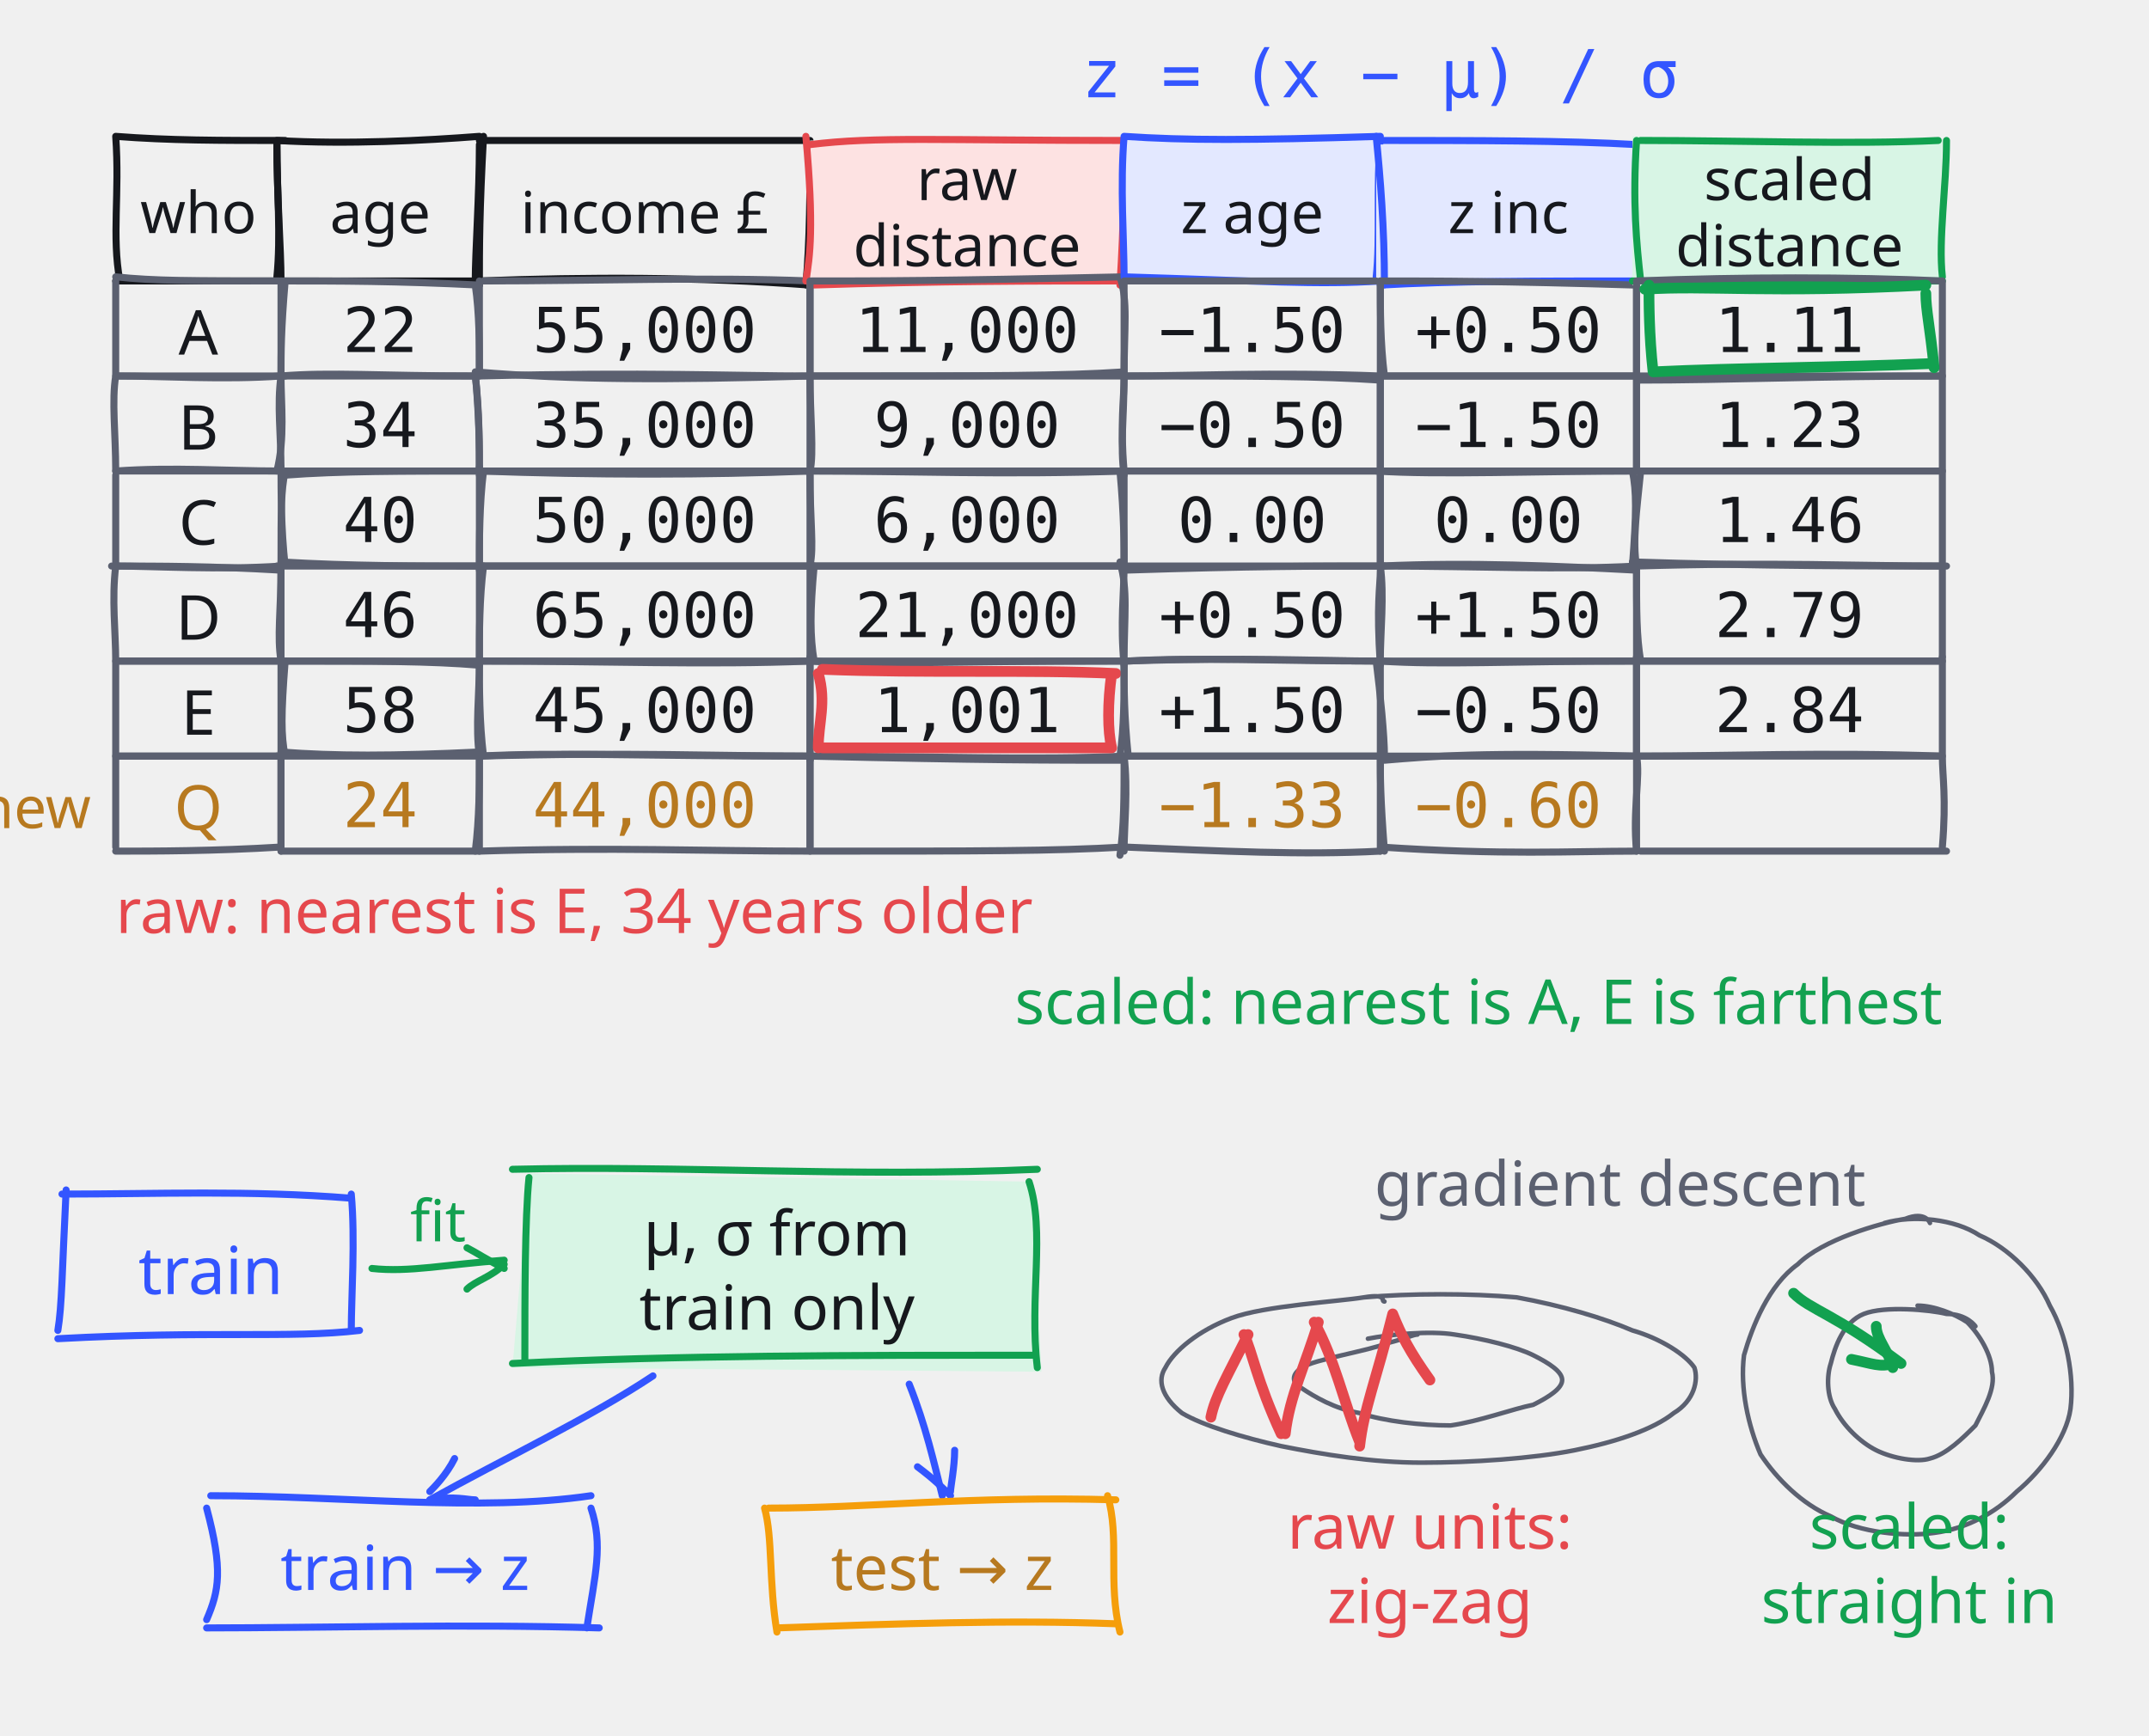
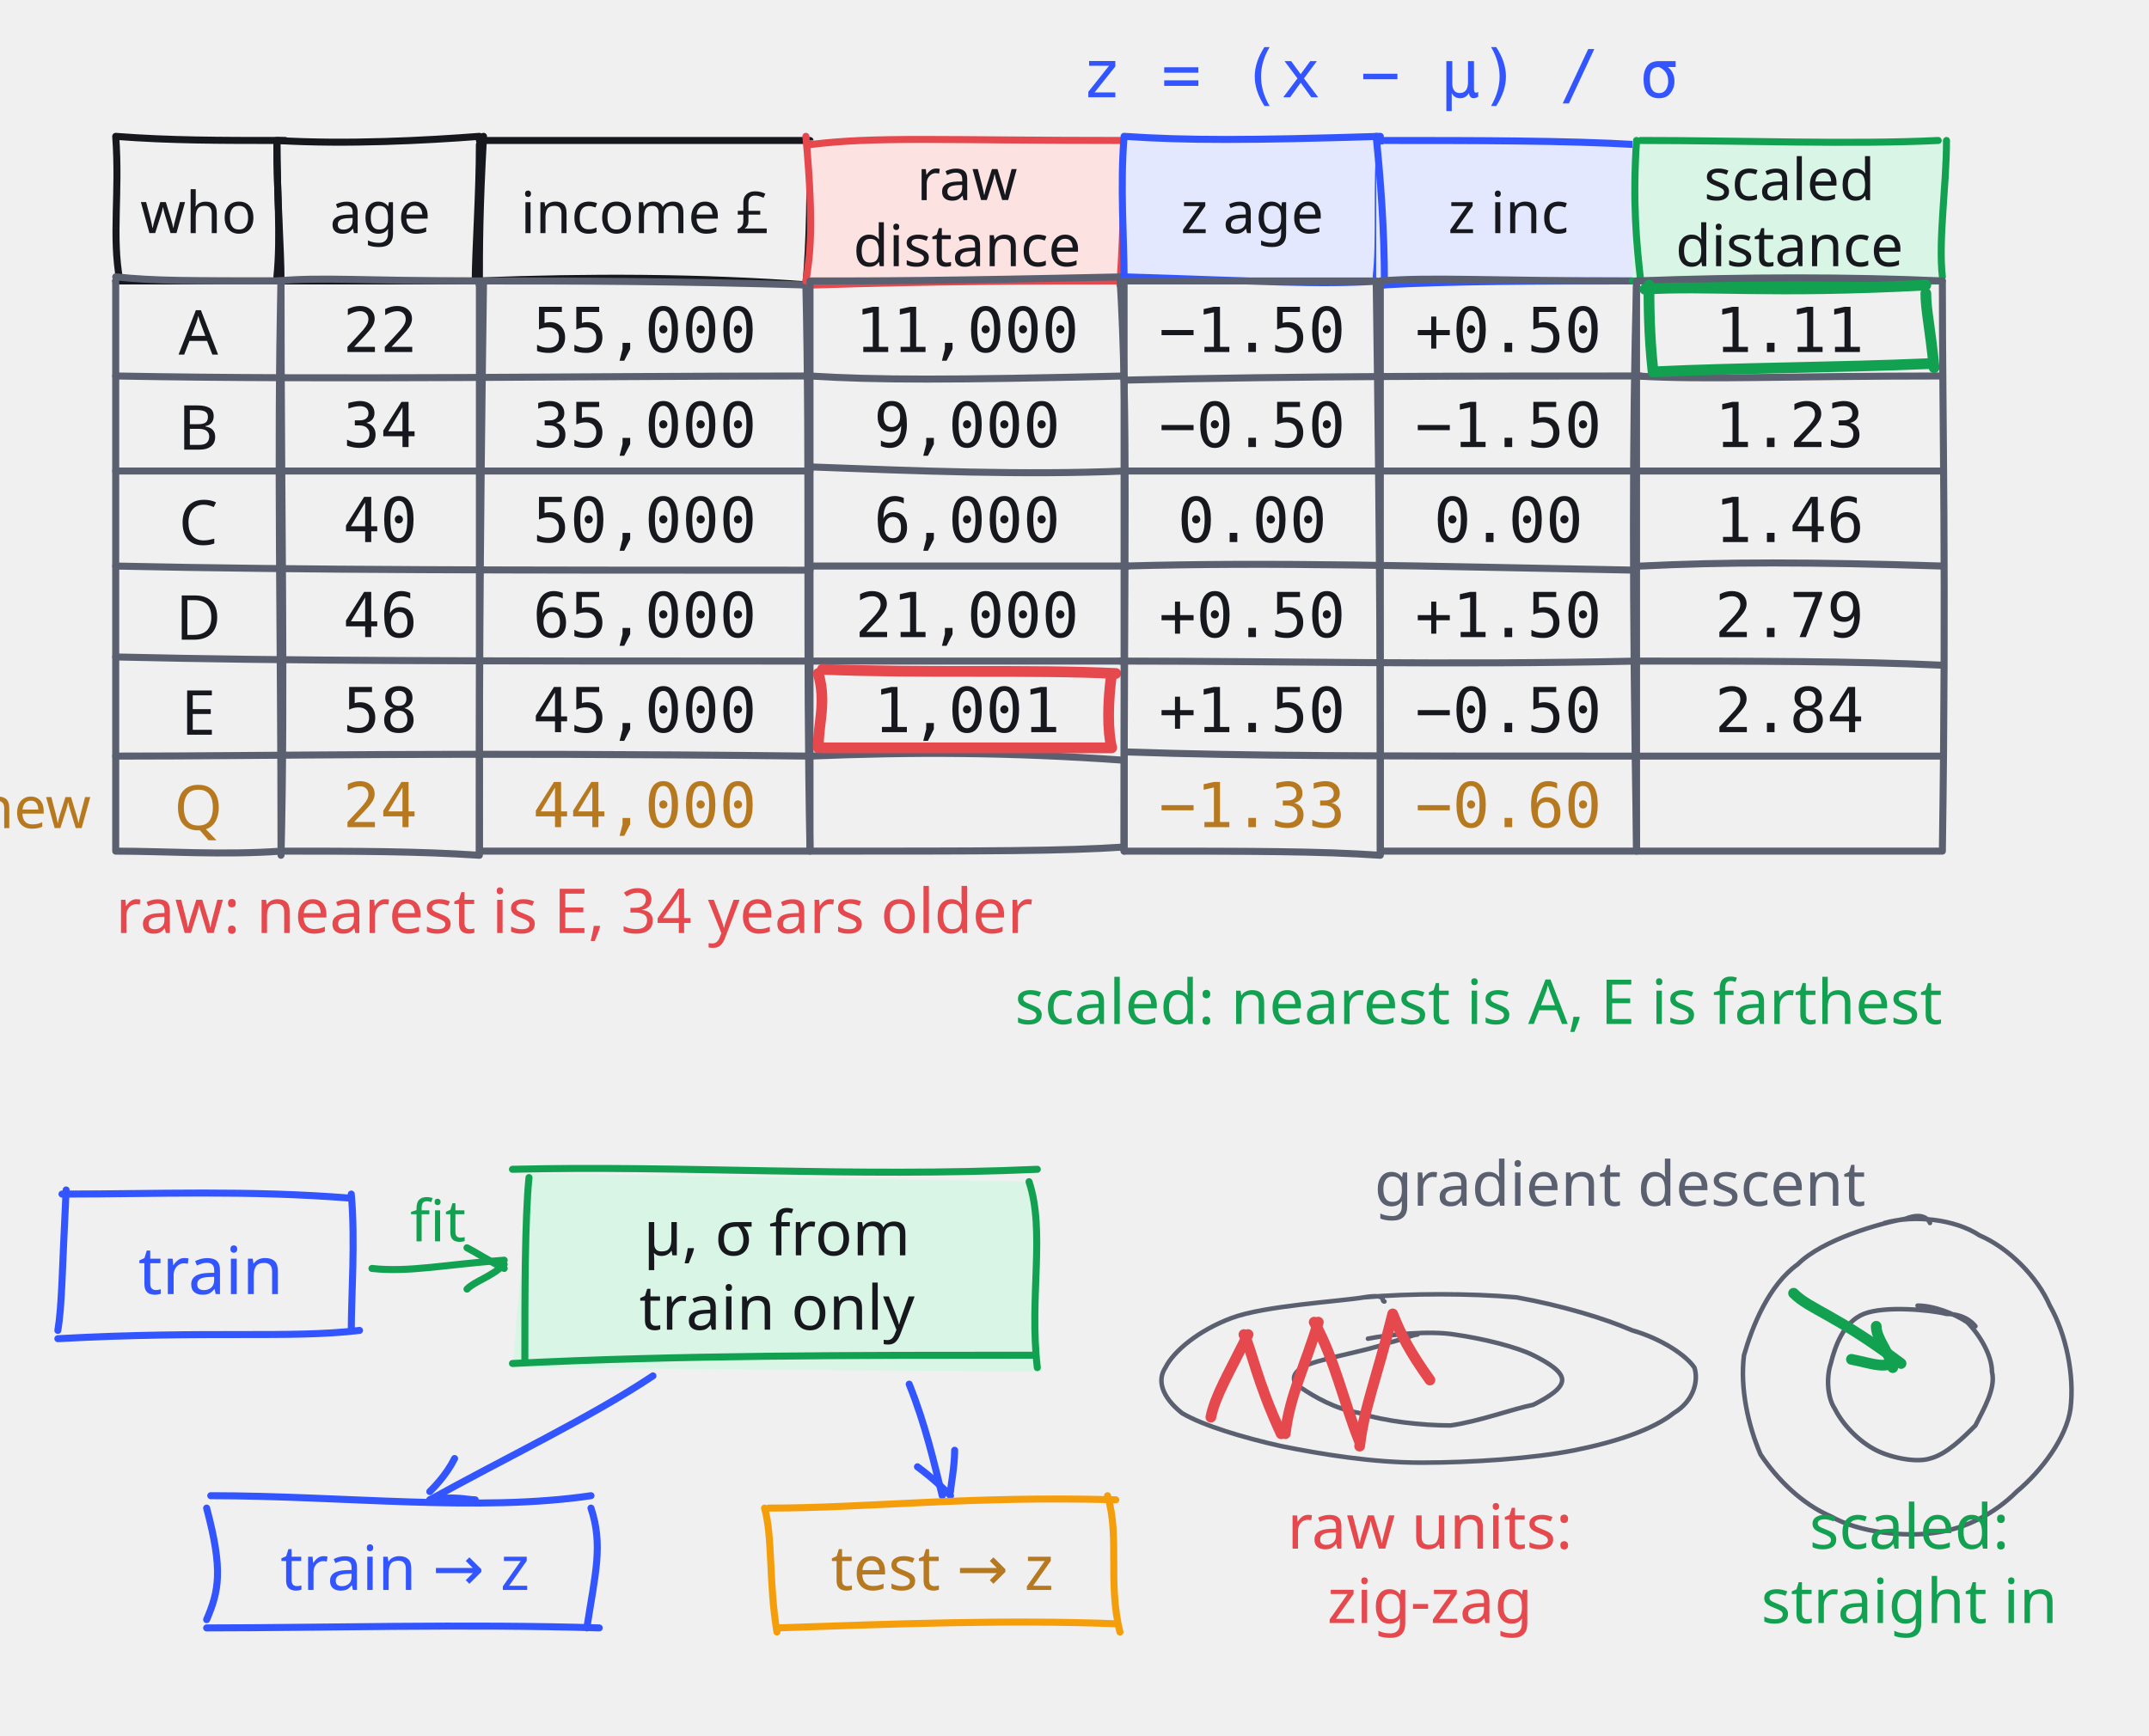
<svg xmlns="http://www.w3.org/2000/svg" viewBox="0 0 520 420" class="dg" data-diagram="feature-scaling">
  <style>
.dg path{fill:none;stroke-linecap:round;stroke-linejoin:round;stroke-width:1.7}
.dg .w-thick{stroke-width:2.6}.dg .w-thin{stroke-width:1.1}
.dg text{font-family:'Segoe Print','Bradley Hand','Comic Sans MS',system-ui,sans-serif;stroke:none}.dg .t-mono{font-family:'JetBrains Mono',monospace}
.s-ink{stroke:#16181D}.s-muted{stroke:#5B6070}.s-red{stroke:#E5484D}.s-blue{stroke:#3355FF}.s-green{stroke:#12A150}.s-orange{stroke:#F59E0B}.s-violet{stroke:#8B5CF6}.s-paper{stroke:#fff}.s-hl{stroke:#FFE45C}
.f-ink{fill:#16181D!important}.f-muted{fill:#E9E3D9!important}.f-red{fill:#FDE2E2!important}.f-blue{fill:#E3E8FF!important}.f-green{fill:#D8F5E5!important}.f-orange{fill:#FFF1D6!important}.f-violet{fill:#EDE5FF!important}.f-paper{fill:#fff!important}.f-hl{fill:#FFE45C!important}
.h-red{stroke:#E5484D}.h-blue{stroke:#3355FF}.h-green{stroke:#12A150}.h-orange{stroke:#F59E0B}.h-violet{stroke:#8B5CF6}.h-hl{stroke:#FFE45C}.h-ink{stroke:#16181D}.h-muted{stroke:#9AA0AE}
.t-ink{fill:#16181D}.t-muted{fill:#5B6070}.t-red{fill:#E5484D}.t-blue{fill:#3355FF}.t-green{fill:#12A150}.t-orange{fill:#B7791F}.t-violet{fill:#8B5CF6}.t-paper{fill:#fff}
</style>
  <g>
    <path d="M28 33 C41 34, 53 34, 69 34 M67 34 C67 48, 68 60, 68 68 M68 68 C58 68, 49 68, 28 68 M29 68 C27 57, 29 47, 28 33" class="s-ink" />
    <text x="48" y="51" font-size="14" text-anchor="middle" dominant-baseline="central" class="t t-ink">who</text>
    <path d="M67 34 C84 35, 103 34, 116 33 M116 35 C116 47, 115 61, 115 68 M116 68 C102 68, 87 68, 69 68 M67 67 C68 57, 67 46, 67 35" class="s-ink" />
    <text x="92" y="51" font-size="14" text-anchor="middle" dominant-baseline="central" class="t t-ink">age</text>
    <path d="M116 34 C133 34, 148 34, 196 34 M196 35 C196 46, 196 58, 195 69 M196 69 C169 67, 142 67, 116 68 M116 69 C116 60, 116 51, 117 33" class="s-ink" />
    <text x="156" y="51" font-size="14" text-anchor="middle" dominant-baseline="central" class="t t-ink">income £</text>
  </g>
  <g>
-     <path d="M28 67 C37 68, 47 68, 68 68 M68 68 C68 75, 68 82, 68 91 M68 91 C54 92, 40 91, 28 91 M28 91 C28 87, 28 81, 28 68" class="s-muted" />
+     <path d="M28 67 C37 68, 47 68, 68 68 M68 68 C67 111, 68 153, 68 206 M68 206 C54 207, 40 206, 28 206 M28 206 C28 177, 28 148, 28 68" class="s-muted" />
+     <path d="M67 68 C78 67, 88 68, 116 68 M116 68 C116 96, 116 125, 116 206 M116 207 C101 206, 85 206, 68 206 M68 207 C69 166, 68 124, 68 68" class="s-muted" />
+     <path d="M116 68 C139 68, 162 68, 196 69 M195 69 C196 113, 195 157, 196 206 M196 206 C180 206, 163 206, 116 206 M116 206 C116 173, 116 140, 117 68" class="s-muted" />
+     <path d="M28 91 C83 92, 139 91, 196 91" class="s-muted" />
+     <path d="M28 114 C79 114, 130 114, 196 114" class="s-muted" />
+     <path d="M28 137 C75 138, 122 138, 196 138" class="s-muted" />
+     <path d="M28 159 C71 160, 113 160, 196 160" class="s-muted" />
+     <path d="M28 183 C67 183, 105 182, 196 183" class="s-muted" />
    <text x="48" y="80" font-size="15" text-anchor="middle" dominant-baseline="central" class="t t-ink">A</text>
-     <path d="M68 68 C82 68, 96 68, 116 69 M115 69 C116 76, 116 83, 116 91 M116 91 C107 91, 96 91, 68 91 M68 91 C68 85, 68 80, 69 68" class="s-muted" />
    <text x="92" y="80" font-size="15" text-anchor="middle" dominant-baseline="central" class="t t-ink t-mono">22</text>
-     <path d="M117 68 C144 68, 171 67, 196 68 M196 69 C196 75, 196 81, 196 91 M196 91 C177 91, 157 90, 116 91 M116 91 C116 82, 116 75, 116 68" class="s-muted" />
    <text x="156" y="80" font-size="15" text-anchor="middle" dominant-baseline="central" class="t t-ink t-mono">55,000</text>
-     <path d="M28 91 C44 91, 60 91, 69 91 M68 91 C67 98, 68 105, 68 114 M68 114 C57 114, 44 114, 28 114 M28 114 C28 105, 27 97, 28 91" class="s-muted" />
    <text x="48" y="103" font-size="15" text-anchor="middle" dominant-baseline="central" class="t t-ink">B</text>
-     <path d="M68 91 C80 90, 92 91, 115 91 M115 91 C116 99, 116 108, 116 115 M116 114 C98 114, 82 114, 69 115 M67 114 C69 106, 68 98, 68 91" class="s-muted" />
    <text x="92" y="103" font-size="15" text-anchor="middle" dominant-baseline="central" class="t t-ink t-mono">34</text>
-     <path d="M115 90 C139 92, 161 92, 196 91 M196 91 C196 100, 197 110, 196 114 M196 114 C171 115, 144 115, 116 114 M116 114 C116 108, 116 102, 115 90" class="s-muted" />
    <text x="156" y="103" font-size="15" text-anchor="middle" dominant-baseline="central" class="t t-ink t-mono">35,000</text>
-     <path d="M28 114 C42 113, 55 114, 68 114 M69 114 C68 119, 68 123, 68 136 M68 137 C53 138, 37 137, 28 137 M28 137 C28 131, 28 123, 28 115" class="s-muted" />
    <text x="48" y="126" font-size="15" text-anchor="middle" dominant-baseline="central" class="t t-ink">C</text>
-     <path d="M68 114 C87 114, 104 114, 115 114 M117 114 C116 122, 116 131, 116 137 M116 137 C105 137, 95 137, 67 137 M69 137 C68 128, 68 119, 68 113" class="s-muted" />
    <text x="92" y="126" font-size="15" text-anchor="middle" dominant-baseline="central" class="t t-ink t-mono">40</text>
-     <path d="M116 114 C135 114, 153 114, 196 114 M196 114 C196 123, 196 132, 196 137 M196 137 C174 137, 153 137, 116 137 M116 138 C116 132, 116 126, 116 113" class="s-muted" />
    <text x="156" y="126" font-size="15" text-anchor="middle" dominant-baseline="central" class="t t-ink t-mono">50,000</text>
-     <path d="M27 137 C39 137, 51 137, 68 138 M68 138 C68 145, 68 153, 68 160 M69 160 C55 160, 43 160, 28 160 M28 160 C28 153, 27 145, 28 137" class="s-muted" />
    <text x="48" y="149" font-size="15" text-anchor="middle" dominant-baseline="central" class="t t-ink">D</text>
-     <path d="M68 136 C85 137, 101 137, 116 137 M117 137 C116 145, 116 153, 116 160 M116 161 C104 160, 91 160, 68 160 M68 160 C67 154, 68 148, 68 137" class="s-muted" />
    <text x="92" y="149" font-size="15" text-anchor="middle" dominant-baseline="central" class="t t-ink t-mono">46</text>
-     <path d="M116 137 C148 137, 179 137, 197 137 M196 137 C196 146, 196 154, 196 160 M196 160 C171 161, 147 160, 116 160 M116 160 C116 154, 116 147, 116 137" class="s-muted" />
    <text x="156" y="149" font-size="15" text-anchor="middle" dominant-baseline="central" class="t t-ink t-mono">65,000</text>
-     <path d="M29 160 C38 160, 47 160, 68 160 M68 160 C68 168, 68 175, 68 183 M68 183 C54 183, 41 183, 28 183 M28 183 C28 174, 28 164, 28 160" class="s-muted" />
    <text x="48" y="172" font-size="15" text-anchor="middle" dominant-baseline="central" class="t t-ink">E</text>
-     <path d="M68 160 C82 160, 96 160, 116 160 M116 160 C116 168, 115 176, 116 183 M116 183 C106 183, 96 183, 67 183 M69 183 C68 178, 68 173, 69 160" class="s-muted" />
    <text x="92" y="172" font-size="15" text-anchor="middle" dominant-baseline="central" class="t t-ink t-mono">58</text>
-     <path d="M116 160 C143 160, 172 160, 196 160 M196 159 C196 164, 196 169, 196 184 M196 183 C174 183, 153 182, 116 183 M117 183 C116 175, 116 166, 116 160" class="s-muted" />
    <text x="156" y="172" font-size="15" text-anchor="middle" dominant-baseline="central" class="t t-ink t-mono">45,000</text>
-     <path d="M29 183 C41 183, 54 183, 68 183 M68 183 C68 191, 68 199, 68 206 M68 205 C52 206, 37 206, 28 206 M28 205 C28 199, 28 192, 28 183" class="s-muted" />
    <text x="48" y="195" font-size="15" text-anchor="middle" dominant-baseline="central" class="t t-orange">Q</text>
-     <path d="M68 182 C81 183, 95 183, 116 182 M116 183 C116 191, 116 199, 116 206 M116 206 C100 206, 83 206, 68 206 M68 206 C68 200, 68 193, 68 183" class="s-muted" />
    <text x="92" y="195" font-size="15" text-anchor="middle" dominant-baseline="central" class="t t-orange t-mono">24</text>
-     <path d="M116 183 C135 182, 153 183, 196 183 M196 183 C196 192, 196 201, 196 206 M196 206 C171 206, 148 205, 116 206 M115 206 C116 198, 116 190, 116 183" class="s-muted" />
    <text x="156" y="195" font-size="15" text-anchor="middle" dominant-baseline="central" class="t t-orange t-mono">44,000</text>
  </g>
  <g>
    <text x="22" y="195" font-size="14" text-anchor="end" dominant-baseline="central" class="t t-orange">new</text>
  </g>
  <g>
    <path d="M196 34 L271 34 L272 68 L196 68" class="f-red" />
    <path d="M196 35 C212 33, 227 34, 273 34 M272 34 C272 43, 272 53, 271 69 M272 68 C250 68, 228 68, 196 69 M195 68 C196 62, 197 55, 195 33" class="s-red" />
    <text x="234" y="43" font-size="14" text-anchor="middle" dominant-baseline="central" class="t t-ink">raw</text>
    <text x="234" y="59" font-size="14" text-anchor="middle" dominant-baseline="central" class="t t-ink">distance</text>
  </g>
  <g>
-     <path d="M196 68 C212 68, 227 68, 272 67 M271 67 C273 73, 272 79, 272 91 M272 90 C257 91, 240 91, 196 91 M196 91 C196 83, 196 75, 196 68" class="s-muted" />
+     <path d="M196 68 C212 68, 227 68, 272 67 M271 67 C273 100, 272 133, 272 206 M272 205 C257 206, 240 206, 196 206 M196 206 C196 157, 196 108, 196 68" class="s-muted" />
+     <path d="M196 91 C212 92, 230 92, 272 91" class="s-muted" />
+     <path d="M196 113 C222 114, 248 115, 272 114" class="s-muted" />
+     <path d="M196 137 C224 137, 252 137, 273 137" class="s-muted" />
+     <path d="M195 160 C219 160, 240 160, 272 160" class="s-muted" />
+     <path d="M196 183 C220 182, 244 182, 272 184" class="s-muted" />
    <text x="234" y="80" font-size="15" text-anchor="middle" dominant-baseline="central" class="t t-ink t-mono">11,000</text>
-     <path d="M196 91 C216 91, 235 91, 272 91 M272 91 C272 97, 271 102, 272 114 M272 114 C252 114, 233 114, 197 114 M196 114 C196 105, 196 96, 196 91" class="s-muted" />
    <text x="234" y="103" font-size="15" text-anchor="middle" dominant-baseline="central" class="t t-ink t-mono">9,000</text>
-     <path d="M195 114 C220 114, 243 115, 272 114 M272 114 C272 120, 272 126, 272 137 M272 137 C248 137, 225 137, 196 137 M196 137 C197 132, 196 127, 196 114" class="s-muted" />
    <text x="234" y="126" font-size="15" text-anchor="middle" dominant-baseline="central" class="t t-ink t-mono">6,000</text>
-     <path d="M196 137 C224 137, 250 137, 271 137 M271 136 C273 143, 272 149, 272 160 M272 160 C244 160, 216 160, 196 160 M197 160 C196 154, 196 148, 197 137" class="s-muted" />
    <text x="234" y="149" font-size="15" text-anchor="middle" dominant-baseline="central" class="t t-ink t-mono">21,000</text>
-     <path d="M196 160 C212 161, 227 160, 272 160 M272 160 C272 167, 272 173, 273 183 M272 184 C255 184, 238 184, 196 183 M196 184 C196 177, 196 171, 196 160" class="s-muted" />
    <text x="234" y="172" font-size="15" text-anchor="middle" dominant-baseline="central" class="t t-ink t-mono">1,001</text>
-     <path d="M197 183 C224 183, 251 184, 272 183 M272 183 C273 191, 272 200, 272 206 M272 205 C255 206, 237 206, 196 206 M196 205 C196 200, 196 195, 196 184" class="s-muted" />
-     <text x="234" y="195" font-size="15" text-anchor="middle" dominant-baseline="central" class="t t-orange t-mono" />
  </g>
  <g>
    <path d="M199 162 C224 163, 249 162, 270 163 M269 163 C268 170, 268 177, 269 181 M269 181 C245 181, 220 181, 199 181 M198 181 C198 175, 200 170, 198 163" class="s-red w-thick" />
    <text x="28" y="220" font-size="15" text-anchor="start" dominant-baseline="central" class="t t-red">raw: nearest is E, 34 years older</text>
  </g>
  <g>
    <text x="334" y="18" font-size="16" text-anchor="middle" dominant-baseline="central" class="t t-blue t-mono">z = (x − μ) / σ</text>
  </g>
  <g>
    <path d="M272 33 L333 34 L333 69 L272 68" class="f-blue" />
    <path d="M272 33 C287 34, 302 34, 334 33 M334 33 C333 45, 334 58, 333 67 M334 68 C319 69, 305 68, 272 67 M272 67 C272 58, 271 45, 272 33" class="s-blue" />
    <text x="303" y="51" font-size="14" text-anchor="middle" dominant-baseline="central" class="t t-ink">z age</text>
    <path d="M333 35 L395 34 L396 68 L333 68" class="f-blue" />
    <path d="M334 34 C357 34, 379 34, 396 35 M396 34 C396 42, 397 49, 396 68 M395 68 C373 68, 351 68, 334 69 M335 69 C335 55, 334 43, 333 33" class="s-blue" />
    <text x="365" y="51" font-size="14" text-anchor="middle" dominant-baseline="central" class="t t-ink">z inc</text>
  </g>
  <g>
-     <path d="M272 68 C295 68, 319 68, 333 68 M334 68 C334 77, 334 84, 334 91 M334 92 C319 91, 304 91, 272 91 M272 91 C272 83, 272 76, 272 68" class="s-muted" />
+     <path d="M272 68 C295 68, 319 68, 333 68 M334 68 C334 120, 334 169, 334 206 M334 207 C319 206, 304 206, 272 206 M272 206 C272 161, 272 115, 272 68" class="s-muted" />
+     <path d="M334 68 C347 67, 359 68, 396 68 M396 68 C395 106, 395 144, 396 205 M396 206 C380 206, 363 206, 334 206 M334 206 C334 173, 334 138, 333 68" class="s-muted" />
+     <path d="M272 92 C315 91, 356 91, 397 91" class="s-muted" />
+     <path d="M272 114 C317 114, 363 114, 396 114" class="s-muted" />
+     <path d="M272 137 C308 136, 343 137, 396 138" class="s-muted" />
+     <path d="M271 160 C311 160, 350 161, 396 160" class="s-muted" />
+     <path d="M273 182 C302 183, 331 183, 396 183" class="s-muted" />
    <text x="303" y="80" font-size="15" text-anchor="middle" dominant-baseline="central" class="t t-ink t-mono">−1.50</text>
-     <path d="M334 68 C348 68, 363 68, 396 69 M396 68 C396 77, 396 85, 396 91 M396 91 C378 91, 360 91, 334 91 M335 91 C334 83, 334 75, 334 68" class="s-muted" />
    <text x="365" y="80" font-size="15" text-anchor="middle" dominant-baseline="central" class="t t-ink t-mono">+0.50</text>
-     <path d="M272 91 C289 91, 307 90, 334 91 M334 92 C334 98, 334 107, 334 114 M334 114 C313 114, 293 114, 272 114 M272 115 C271 108, 272 101, 272 91" class="s-muted" />
    <text x="303" y="103" font-size="15" text-anchor="middle" dominant-baseline="central" class="t t-ink t-mono">−0.50</text>
-     <path d="M334 91 C354 91, 375 91, 396 91 M396 91 C396 99, 396 108, 396 114 M397 114 C372 114, 348 115, 333 114 M334 114 C334 107, 334 101, 334 91" class="s-muted" />
    <text x="365" y="103" font-size="15" text-anchor="middle" dominant-baseline="central" class="t t-ink t-mono">−1.50</text>
-     <path d="M272 114 C296 114, 320 114, 334 114 M334 114 C334 119, 334 124, 334 137 M334 137 C319 137, 303 137, 272 138 M272 137 C272 132, 272 125, 271 114" class="s-muted" />
    <text x="303" y="126" font-size="15" text-anchor="middle" dominant-baseline="central" class="t t-ink t-mono">0.00</text>
-     <path d="M334 114 C350 114, 365 114, 396 114 M395 114 C396 119, 396 124, 395 137 M396 137 C378 138, 358 137, 334 137 M334 137 C334 133, 334 127, 334 114" class="s-muted" />
    <text x="365" y="126" font-size="15" text-anchor="middle" dominant-baseline="central" class="t t-ink t-mono">0.00</text>
-     <path d="M272 137 C297 137, 321 137, 335 137 M334 138 C334 142, 333 146, 334 161 M334 160 C318 160, 303 159, 272 160 M272 161 C271 151, 272 143, 272 137" class="s-muted" />
    <text x="303" y="149" font-size="15" text-anchor="middle" dominant-baseline="central" class="t t-ink t-mono">+0.50</text>
-     <path d="M334 137 C356 136, 377 137, 396 138 M396 137 C396 146, 396 156, 396 159 M396 160 C371 160, 346 160, 333 160 M334 160 C334 153, 335 144, 334 137" class="s-muted" />
    <text x="365" y="149" font-size="15" text-anchor="middle" dominant-baseline="central" class="t t-ink t-mono">+1.50</text>
-     <path d="M273 160 C290 159, 308 160, 334 160 M333 160 C334 168, 335 178, 335 183 M334 183 C313 183, 292 183, 272 183 M271 183 C272 176, 272 169, 272 160" class="s-muted" />
    <text x="303" y="172" font-size="15" text-anchor="middle" dominant-baseline="central" class="t t-ink t-mono">+1.50</text>
-     <path d="M334 160 C349 161, 365 160, 396 160 M396 159 C396 169, 396 177, 396 183 M396 183 C378 183, 360 183, 334 183 M334 183 C334 176, 334 169, 334 160" class="s-muted" />
    <text x="365" y="172" font-size="15" text-anchor="middle" dominant-baseline="central" class="t t-ink t-mono">−0.50</text>
-     <path d="M272 183 C288 183, 303 183, 334 183 M334 183 C334 188, 334 193, 335 206 M334 206 C315 207, 296 206, 272 205 M271 207 C272 200, 272 193, 272 183" class="s-muted" />
    <text x="303" y="195" font-size="15" text-anchor="middle" dominant-baseline="central" class="t t-orange t-mono">−1.33</text>
-     <path d="M335 184 C347 183, 358 182, 396 183 M396 183 C396 187, 396 192, 396 206 M396 206 C380 206, 364 207, 334 205 M334 206 C334 200, 334 194, 334 183" class="s-muted" />
    <text x="365" y="195" font-size="15" text-anchor="middle" dominant-baseline="central" class="t t-orange t-mono">−0.60</text>
  </g>
  <g>
    <path d="M395 33 L470 34 L469 69 L395 69" class="f-green" />
    <path d="M397 34 C422 34, 448 35, 469 34 M471 34 C471 45, 469 58, 470 67 M470 68 C443 68, 416 68, 395 68 M397 68 C396 59, 395 49, 396 34" class="s-green" />
    <text x="433" y="43" font-size="14" text-anchor="middle" dominant-baseline="central" class="t t-ink">scaled</text>
    <text x="433" y="59" font-size="14" text-anchor="middle" dominant-baseline="central" class="t t-ink">distance</text>
  </g>
  <g>
-     <path d="M396 68 C422 67, 448 67, 470 68 M470 68 C470 74, 470 79, 470 91 M470 91 C442 91, 414 91, 396 91 M396 91 C396 83, 396 75, 396 68" class="s-muted" />
+     <path d="M396 68 C422 67, 448 67, 470 68 M470 68 C470 103, 471 138, 470 206 M470 206 C442 206, 414 206, 396 206 M396 206 C396 157, 396 109, 396 68" class="s-muted" />
+     <path d="M396 91 C413 92, 431 91, 470 91" class="s-muted" />
+     <path d="M396 114 C419 114, 442 114, 470 114" class="s-muted" />
+     <path d="M397 137 C417 136, 438 136, 470 137" class="s-muted" />
+     <path d="M396 160 C423 160, 449 160, 470 161" class="s-muted" />
+     <path d="M396 183 C421 183, 446 183, 470 183" class="s-muted" />
    <text x="433" y="80" font-size="15" text-anchor="middle" dominant-baseline="central" class="t t-ink t-mono">1.11</text>
-     <path d="M396 92 C418 92, 441 91, 470 91 M470 91 C470 96, 470 102, 470 114 M470 114 C445 114, 421 114, 396 114 M396 114 C396 106, 396 99, 396 91" class="s-muted" />
    <text x="433" y="103" font-size="15" text-anchor="middle" dominant-baseline="central" class="t t-ink t-mono">1.23</text>
-     <path d="M396 114 C414 114, 433 114, 470 114 M470 114 C470 120, 470 124, 470 137 M470 137 C450 137, 429 136, 396 137 M396 137 C395 131, 396 124, 397 114" class="s-muted" />
    <text x="433" y="126" font-size="15" text-anchor="middle" dominant-baseline="central" class="t t-ink t-mono">1.46</text>
-     <path d="M395 136 C425 137, 455 137, 471 137 M470 137 C470 142, 470 146, 470 159 M470 160 C453 160, 437 160, 397 160 M397 160 C396 154, 396 148, 396 137" class="s-muted" />
    <text x="433" y="149" font-size="15" text-anchor="middle" dominant-baseline="central" class="t t-ink t-mono">2.79</text>
-     <path d="M396 160 C421 160, 448 160, 470 160 M470 159 C470 167, 470 174, 470 183 M470 183 C440 183, 411 183, 396 183 M396 183 C396 176, 396 170, 396 159" class="s-muted" />
    <text x="433" y="172" font-size="15" text-anchor="middle" dominant-baseline="central" class="t t-ink t-mono">2.84</text>
-     <path d="M396 183 C418 183, 441 182, 470 183 M470 183 C470 188, 471 193, 470 205 M471 206 C448 206, 427 206, 397 206 M396 206 C395 196, 397 188, 396 183" class="s-muted" />
-     <text x="433" y="195" font-size="15" text-anchor="middle" dominant-baseline="central" class="t t-orange t-mono" />
  </g>
  <g>
    <path d="M398 70 C413 69, 428 71, 466 69 M466 71 C466 75, 467 79, 468 89 M467 88 C444 89, 421 89, 400 90 M400 90 C399 81, 399 73, 399 69" class="s-green w-thick" />
    <text x="470" y="242" font-size="15" text-anchor="end" dominant-baseline="central" class="t t-green">scaled: nearest is A, E is farthest</text>
  </g>
  <g>
    <path d="M15 289 C38 289, 60 288, 85 290 M85 289 C86 300, 85 314, 85 322 M87 322 C70 324, 51 322, 14 324 M14 322 C15 316, 15 308, 16 288" class="s-blue" />
    <text x="51" y="307" font-size="16" text-anchor="middle" dominant-baseline="central" class="t t-blue">train</text>
  </g>
  <g>
    <path d="M90 307 C99 308, 108 306, 122 305" class="s-green" />
    <path d="M113 302 C115 303, 118 305, 122 307 M122 306 C119 309, 115 310, 113 312" class="s-green" />
    <text x="106" y="295" font-size="14" text-anchor="middle" dominant-baseline="central" class="t t-green">fit</text>
  </g>
  <g>
    <path d="M128 284 L250 286 L252 332 L124 331" class="f-green" />
    <path d="M124 283 C165 282, 206 285, 251 283 M249 286 C253 298, 249 314, 251 331 M250 328 C206 328, 164 328, 124 330 M127 329 C127 314, 127 295, 128 285" class="s-green" />
    <text x="188" y="298" font-size="15" text-anchor="middle" dominant-baseline="central" class="t t-ink">μ, σ from</text>
    <text x="188" y="316" font-size="15" text-anchor="middle" dominant-baseline="central" class="t t-ink">train only</text>
  </g>
  <g>
    <path d="M158 333 C143 343, 122 353, 104 363" class="s-blue" />
    <path d="M115 363 C113 363, 110 362, 104 363 M104 361 C105 360, 108 357, 110 353" class="s-blue" />
    <path d="M220 335 C224 345, 226 354, 228 362" class="s-blue" />
    <path d="M231 351 C231 355, 230 360, 230 361 M230 362 C228 360, 226 358, 222 355" class="s-blue" />
    <path d="M51 362 C83 362, 116 366, 143 362 M143 365 C146 374, 144 381, 142 394 M145 394 C113 393, 77 394, 50 394 M50 392 C53 385, 54 380, 50 365" class="s-blue" />
    <text x="98" y="379" font-size="15" text-anchor="middle" dominant-baseline="central" class="t t-blue">train → z</text>
    <path d="M186 365 C210 365, 235 362, 270 363 M268 362 C271 372, 268 383, 271 395 M270 393 C244 392, 217 393, 188 394 M188 395 C186 383, 187 372, 185 365" class="s-orange" />
    <text x="228" y="379" font-size="15" text-anchor="middle" dominant-baseline="central" class="t t-orange">test → z</text>
  </g>
  <g>
    <text x="392" y="286" font-size="15" text-anchor="middle" dominant-baseline="central" class="t t-muted">gradient descent</text>
  </g>
  <g>
    <path d="M330 314 C341 313, 356 313, 367 314 C378 316, 388 319, 395 322 C402 324, 408 328, 410 331 C411 334, 410 339, 405 342 C400 346, 391 349, 381 351 C371 353, 356 354, 344 354 C332 354, 320 352, 310 350 C301 348, 291 345, 286 342 C281 338, 280 334, 282 331 C284 327, 290 322, 298 319 C306 316, 324 315, 330 314 C336 313, 334 315, 335 315" class="s-muted w-thin" />
    <path d="M331 324 C336 323, 346 322, 352 323 C359 324, 367 326, 371 328 C375 330, 378 332, 378 334 C378 336, 375 338, 371 340 C366 341, 358 344, 351 345 C344 345, 335 344, 329 342 C323 341, 318 338, 315 336 C313 335, 312 333, 315 331 C318 329, 331 327, 336 325 C340 324, 342 323, 343 323" class="s-muted w-thin" />
    <path d="M293 343 C294 338, 297 333, 302 323 M301 323 C303 327, 304 334, 310 347 M311 347 C312 338, 316 330, 319 320 M318 320 C323 329, 325 339, 329 349 M329 350 C330 341, 333 334, 337 318 M337 318 C339 323, 341 327, 346 334" class="s-red w-thick" />
    <text x="346" y="369" font-size="15" text-anchor="middle" dominant-baseline="central" class="t t-red">raw units:</text>
    <text x="346" y="387" font-size="15" text-anchor="middle" dominant-baseline="central" class="t t-red">zig-zag</text>
  </g>
  <g>
    <path d="M456 296 C463 294, 473 295, 479 299 C486 302, 493 309, 496 316 C500 323, 502 333, 501 341 C500 348, 494 356, 488 361 C483 366, 476 370, 468 371 C461 372, 450 371, 443 367 C436 364, 430 358, 426 352 C423 345, 421 336, 422 328 C424 321, 428 311, 435 306 C441 300, 455 296, 461 295 C466 293, 467 296, 467 296" class="s-muted w-thin" />
    <path d="M464 316 C468 316, 473 318, 476 320 C479 323, 482 328, 482 332 C483 336, 480 341, 478 345 C475 348, 471 352, 467 353 C464 354, 458 353, 454 351 C450 349, 446 345, 444 341 C442 338, 442 333, 443 330 C444 326, 446 320, 451 318 C456 316, 467 317, 471 318 C476 318, 478 321, 478 321" class="s-muted w-thin" />
    <path d="M434 313 C438 317, 444 318, 460 330" class="s-green w-thick" />
    <path d="M454 321 C454 324, 457 327, 458 331 M458 330 C455 331, 453 330, 448 329" class="s-green w-thick" />
    <text x="462" y="369" font-size="15" text-anchor="middle" dominant-baseline="central" class="t t-green">scaled:</text>
    <text x="462" y="387" font-size="15" text-anchor="middle" dominant-baseline="central" class="t t-green">straight in</text>
  </g>
</svg>
